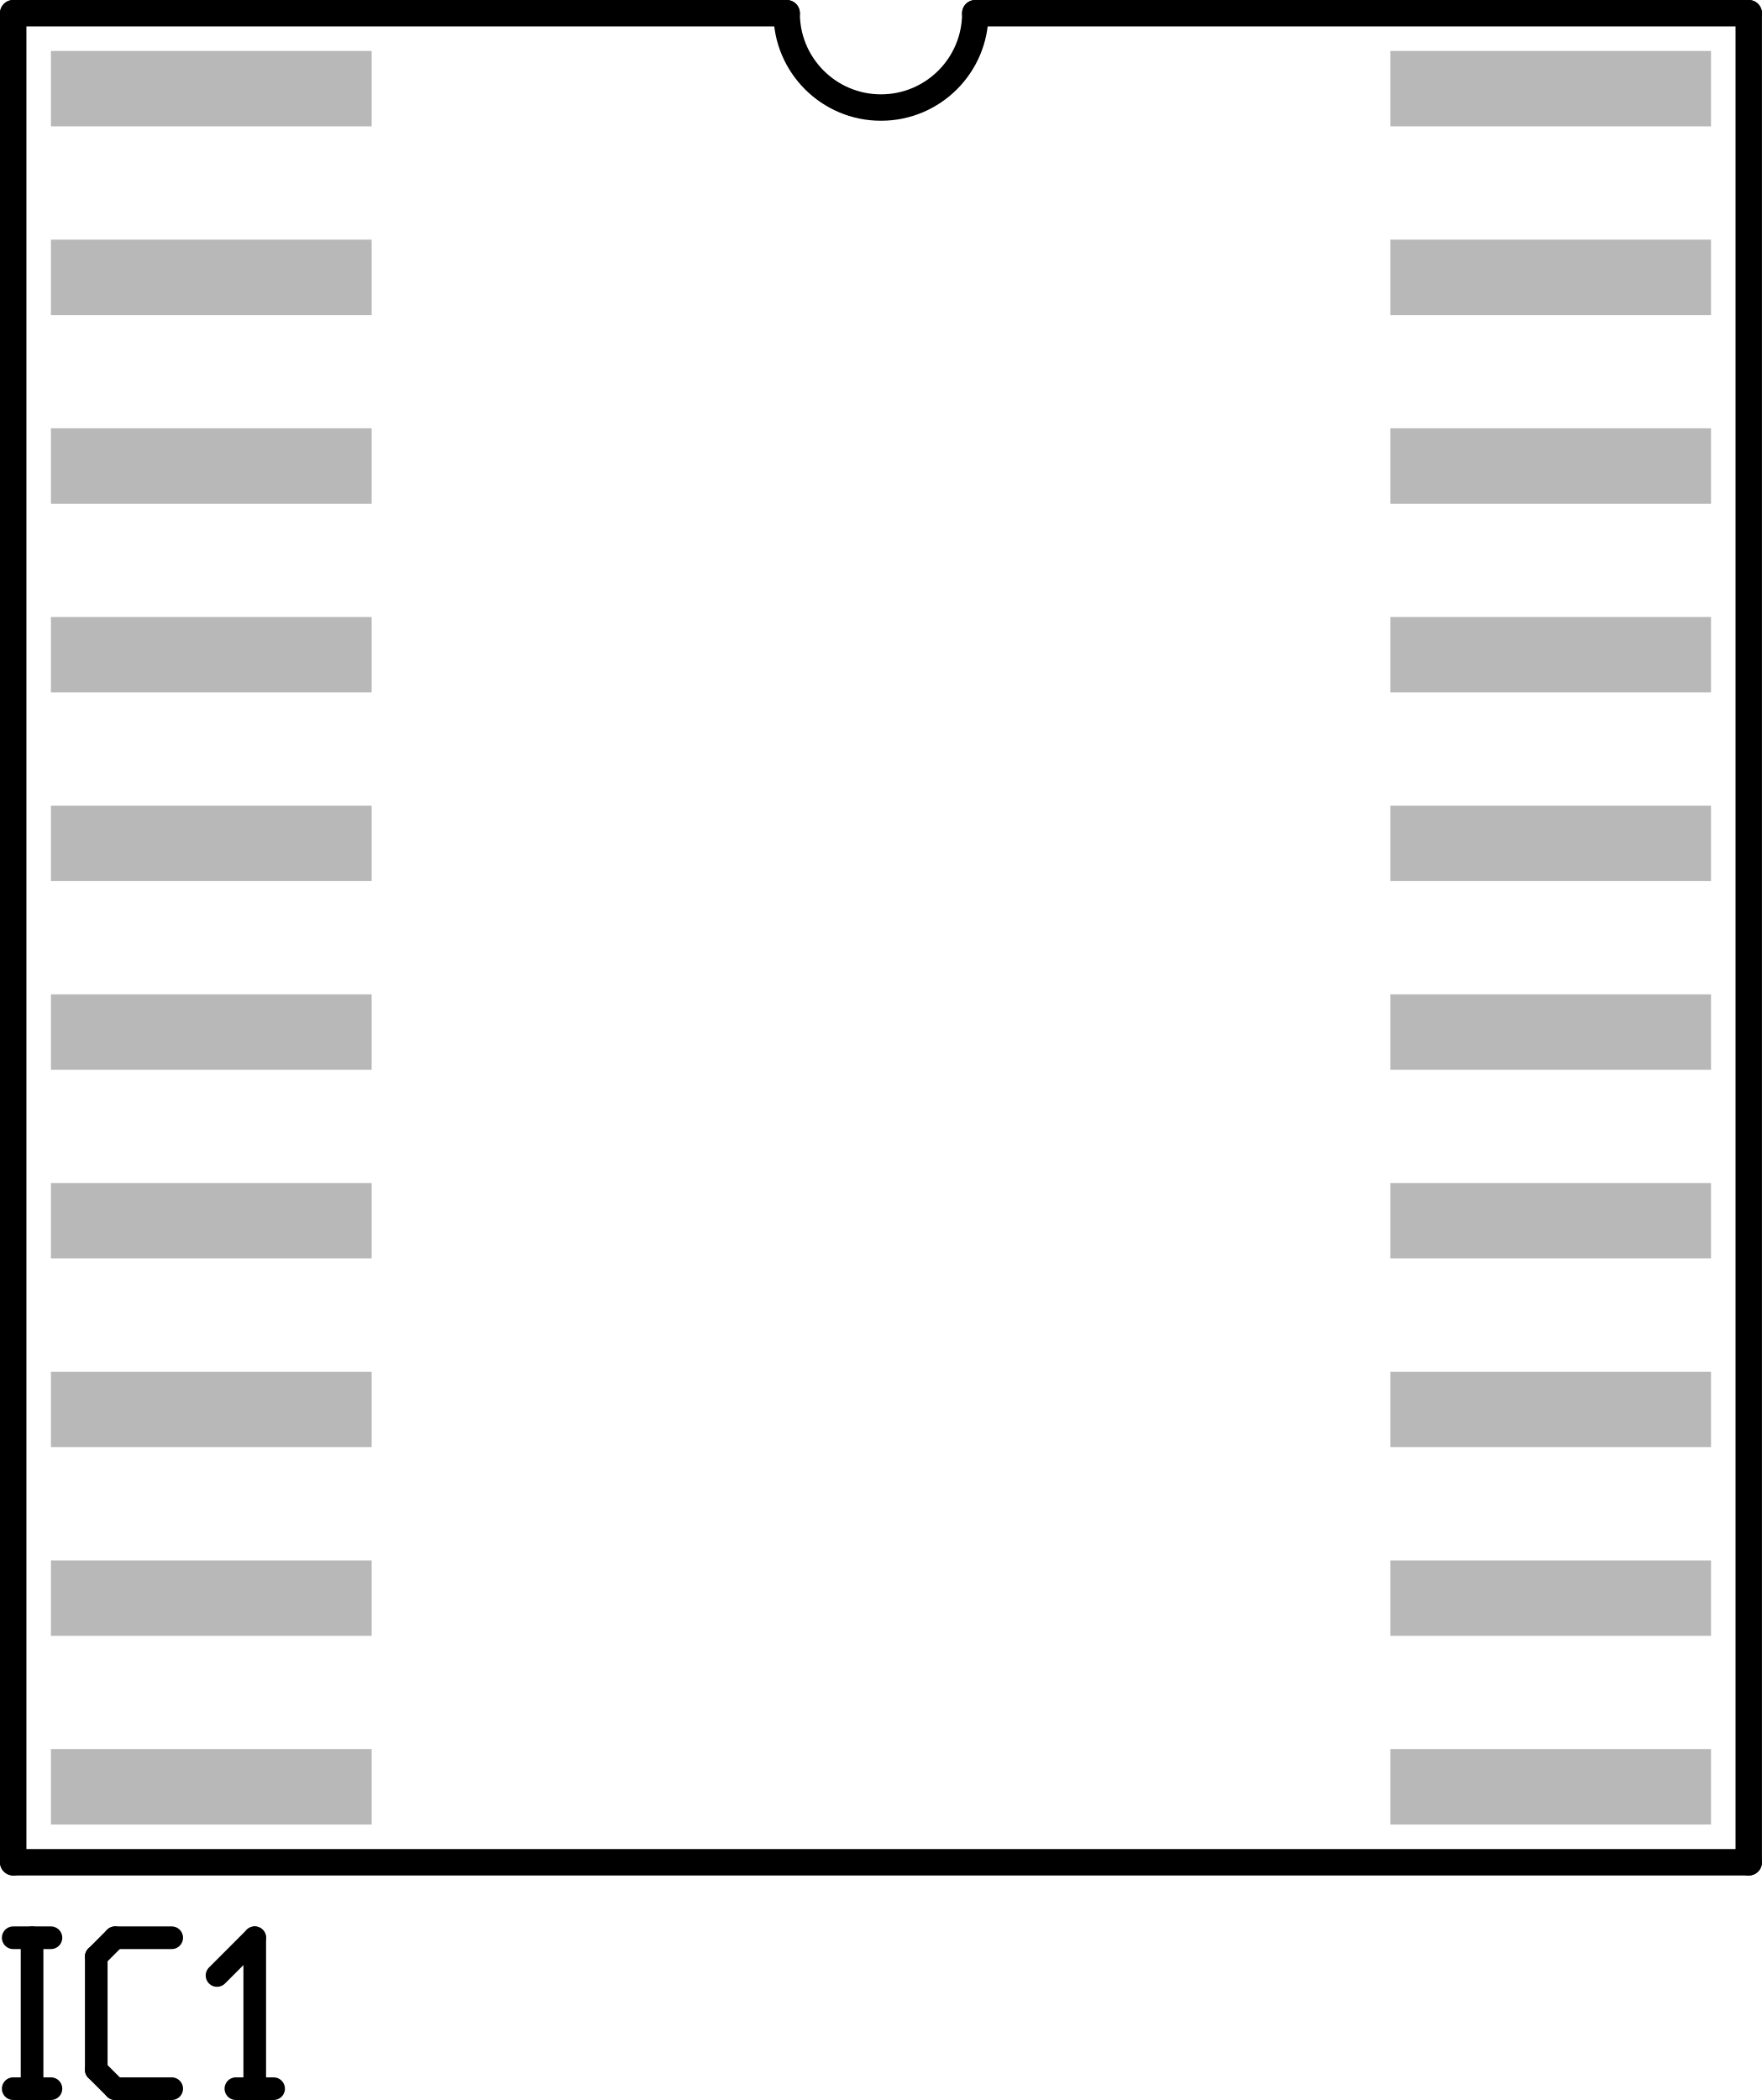
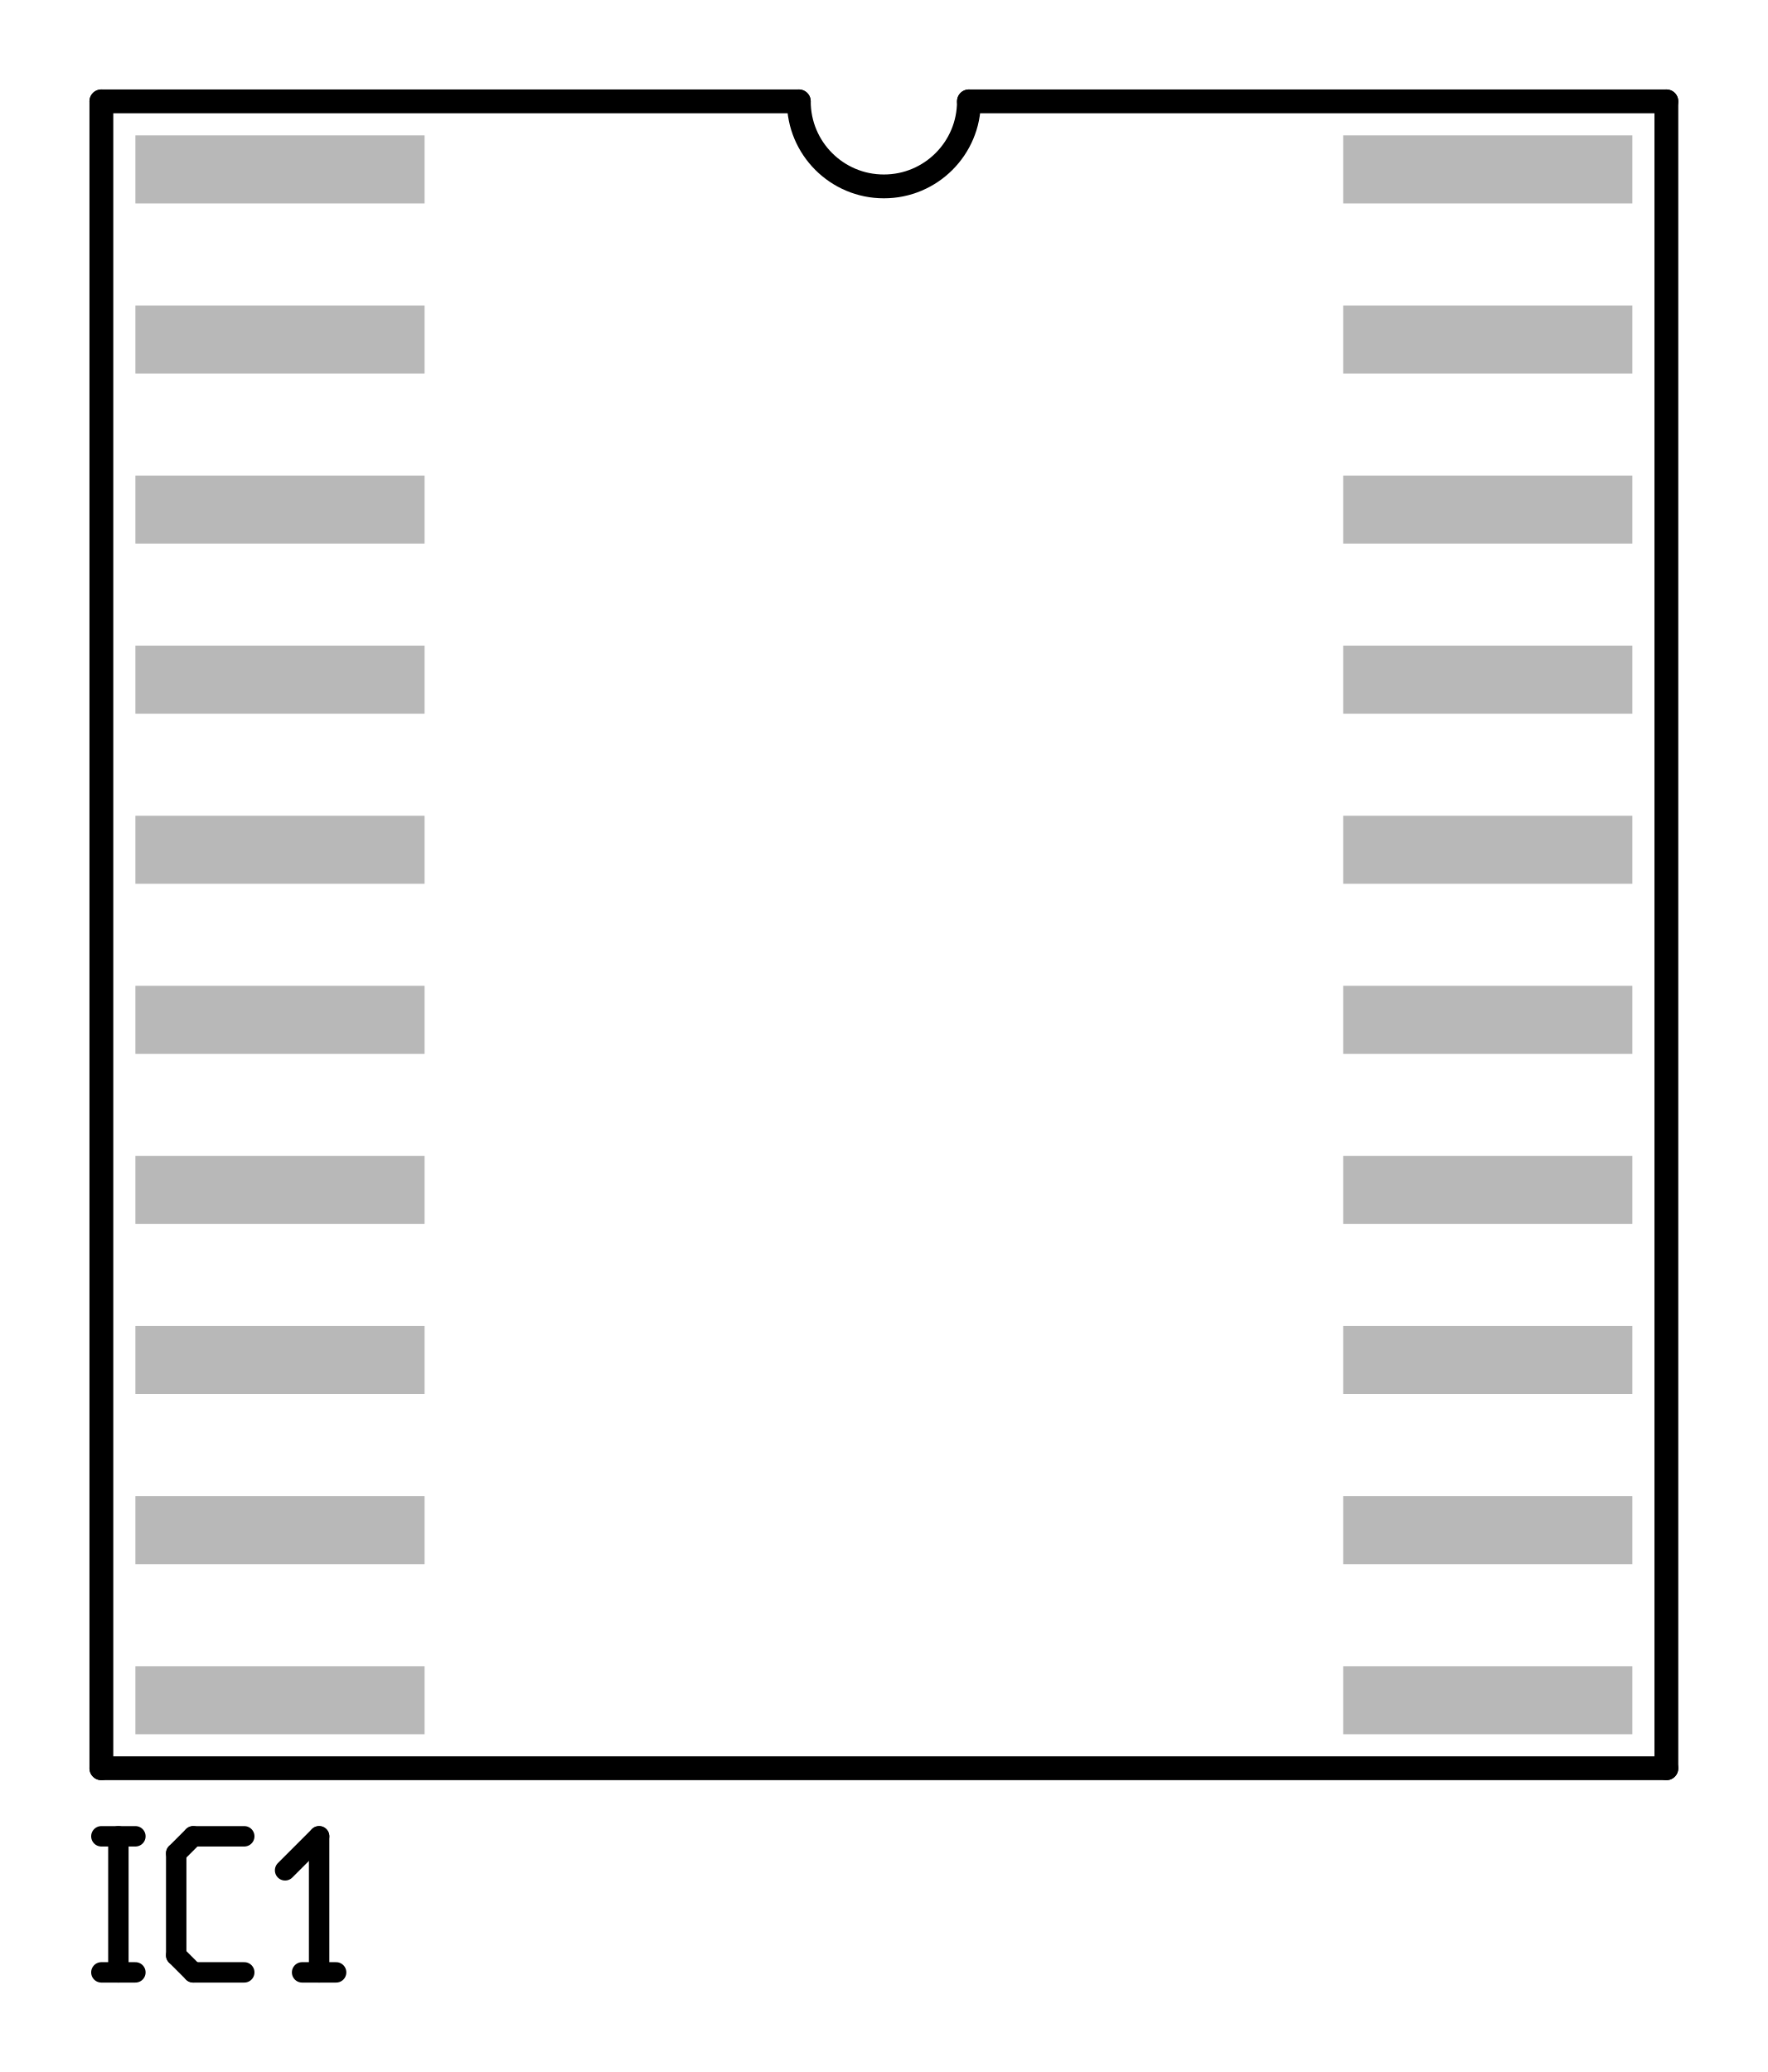
- <svg xmlns="http://www.w3.org/2000/svg" width="155.175" height="184.914" id="svg6190" version="1.1">
+ <svg xmlns="http://www.w3.org/2000/svg" width="39.593mm" height="46.412mm" id="svg6190" version="1.1">
  <defs id="defs6192">
    </defs>
-   <g id="layer1" transform="translate(-315.6289,-429.4271)">
-     <path id="path1304" style="fill:none;stroke:#b8b8b8;stroke-width:6.646;stroke-linecap:square;stroke-linejoin:bevel;stroke-miterlimit:10;stroke-opacity:1;stroke-dasharray:none" d="m 441.397,487.078 21.599,0" />
-     <path id="path1306" style="fill:none;stroke:#b8b8b8;stroke-width:6.646;stroke-linecap:square;stroke-linejoin:bevel;stroke-miterlimit:10;stroke-opacity:1;stroke-dasharray:none" d="m 441.397,503.691 21.599,0" />
-     <path id="path1308" style="fill:none;stroke:#b8b8b8;stroke-width:6.646;stroke-linecap:square;stroke-linejoin:bevel;stroke-miterlimit:10;stroke-opacity:1;stroke-dasharray:none" d="m 441.397,520.305 21.599,0" />
-     <path id="path1310" style="fill:none;stroke:#b8b8b8;stroke-width:6.646;stroke-linecap:square;stroke-linejoin:bevel;stroke-miterlimit:10;stroke-opacity:1;stroke-dasharray:none" d="m 441.397,536.92 21.599,0" />
-     <path id="path1312" style="fill:none;stroke:#b8b8b8;stroke-width:6.646;stroke-linecap:square;stroke-linejoin:bevel;stroke-miterlimit:10;stroke-opacity:1;stroke-dasharray:none" d="m 441.397,553.534 21.599,0" />
-     <path id="path1314" style="fill:none;stroke:#b8b8b8;stroke-width:6.646;stroke-linecap:square;stroke-linejoin:bevel;stroke-miterlimit:10;stroke-opacity:1;stroke-dasharray:none" d="m 441.397,570.148 21.599,0" />
-     <path id="path1316" style="fill:none;stroke:#b8b8b8;stroke-width:6.646;stroke-linecap:square;stroke-linejoin:bevel;stroke-miterlimit:10;stroke-opacity:1;stroke-dasharray:none" d="m 441.397,586.761 21.599,0" />
-     <path id="path1318" style="fill:none;stroke:#b8b8b8;stroke-width:6.646;stroke-linecap:square;stroke-linejoin:bevel;stroke-miterlimit:10;stroke-opacity:1;stroke-dasharray:none" d="m 441.397,437.235 21.599,0" />
-     <path id="path1320" style="fill:none;stroke:#b8b8b8;stroke-width:6.646;stroke-linecap:square;stroke-linejoin:bevel;stroke-miterlimit:10;stroke-opacity:1;stroke-dasharray:none" d="m 441.397,453.849 21.599,0" />
-     <path id="path1322" style="fill:none;stroke:#b8b8b8;stroke-width:6.646;stroke-linecap:square;stroke-linejoin:bevel;stroke-miterlimit:10;stroke-opacity:1;stroke-dasharray:none" d="m 441.397,470.464 21.599,0" />
-     <path id="path1336" style="fill:none;stroke:#b8b8b8;stroke-width:6.646;stroke-linecap:square;stroke-linejoin:bevel;stroke-miterlimit:10;stroke-opacity:1;stroke-dasharray:none" d="m 323.438,437.235 21.598,0" />
-     <path id="path1338" style="fill:none;stroke:#b8b8b8;stroke-width:6.646;stroke-linecap:square;stroke-linejoin:bevel;stroke-miterlimit:10;stroke-opacity:1;stroke-dasharray:none" d="m 323.438,453.849 21.598,0" />
-     <path id="path1340" style="fill:none;stroke:#b8b8b8;stroke-width:6.646;stroke-linecap:square;stroke-linejoin:bevel;stroke-miterlimit:10;stroke-opacity:1;stroke-dasharray:none" d="m 323.438,470.464 21.598,0" />
-     <path id="path1342" style="fill:none;stroke:#b8b8b8;stroke-width:6.646;stroke-linecap:square;stroke-linejoin:bevel;stroke-miterlimit:10;stroke-opacity:1;stroke-dasharray:none" d="m 323.438,487.078 21.598,0" />
-     <path id="path1346" style="fill:none;stroke:#b8b8b8;stroke-width:6.646;stroke-linecap:square;stroke-linejoin:bevel;stroke-miterlimit:10;stroke-opacity:1;stroke-dasharray:none" d="m 323.438,503.691 21.598,0" />
-     <path id="path1350" style="fill:none;stroke:#b8b8b8;stroke-width:6.646;stroke-linecap:square;stroke-linejoin:bevel;stroke-miterlimit:10;stroke-opacity:1;stroke-dasharray:none" d="m 323.438,553.534 21.598,0" />
-     <path id="path1352" style="fill:none;stroke:#b8b8b8;stroke-width:6.646;stroke-linecap:square;stroke-linejoin:bevel;stroke-miterlimit:10;stroke-opacity:1;stroke-dasharray:none" d="m 323.438,570.148 21.598,0" />
-     <path id="path1354" style="fill:none;stroke:#b8b8b8;stroke-width:6.646;stroke-linecap:square;stroke-linejoin:bevel;stroke-miterlimit:10;stroke-opacity:1;stroke-dasharray:none" d="m 323.438,586.761 21.598,0" />
-     <path id="path1356" style="fill:none;stroke:#b8b8b8;stroke-width:6.646;stroke-linecap:square;stroke-linejoin:bevel;stroke-miterlimit:10;stroke-opacity:1;stroke-dasharray:none" d="m 323.438,520.305 21.598,0" />
-     <path id="path1358" style="fill:none;stroke:#b8b8b8;stroke-width:6.646;stroke-linecap:square;stroke-linejoin:bevel;stroke-miterlimit:10;stroke-opacity:1;stroke-dasharray:none" d="m 323.438,536.92 21.598,0" />
-     <path id="path1556" style="fill:none;stroke:#000000;stroke-width:2.326;stroke-linecap:round;stroke-linejoin:round;stroke-miterlimit:10;stroke-opacity:1;stroke-dasharray:none" d="m 316.792,430.59 68.118,0" />
-     <path id="path1558" style="fill:none;stroke:#000000;stroke-width:2.326;stroke-linecap:round;stroke-linejoin:round;stroke-miterlimit:10;stroke-opacity:1;stroke-dasharray:none" d="m 401.523,430.59 68.118,0" />
-     <path id="path1560" style="fill:none;stroke:#000000;stroke-width:2.326;stroke-linecap:round;stroke-linejoin:round;stroke-miterlimit:10;stroke-opacity:1;stroke-dasharray:none" d="m 316.792,593.408 152.849,0" />
-     <path id="path1562" style="fill:none;stroke:#000000;stroke-width:2.326;stroke-linecap:round;stroke-linejoin:round;stroke-miterlimit:10;stroke-opacity:1;stroke-dasharray:none" d="m 316.792,593.408 0,-162.817" />
-     <path id="path1564" style="fill:none;stroke:#000000;stroke-width:2.326;stroke-linecap:round;stroke-linejoin:round;stroke-miterlimit:10;stroke-opacity:1;stroke-dasharray:none" d="m 469.641,593.408 0,-162.817" />
-     <path id="path1566" style="fill:none;stroke:#000000;stroke-width:2.326;stroke-linecap:round;stroke-linejoin:round;stroke-miterlimit:10;stroke-opacity:1;stroke-dasharray:none" d="m 401.523,430.59 c 0,4.588 -3.719,8.307 -8.306,8.307 -4.588,0 -8.307,-3.72 -8.307,-8.307" />
-     <path id="path1724" style="fill:none;stroke:#000000;stroke-width:1.994;stroke-linecap:round;stroke-linejoin:round;stroke-miterlimit:10;stroke-opacity:1;stroke-dasharray:none" d="m 316.792,600.053 3.324,0" />
-     <path id="path1726" style="fill:none;stroke:#000000;stroke-width:1.994;stroke-linecap:round;stroke-linejoin:round;stroke-miterlimit:10;stroke-opacity:1;stroke-dasharray:none" d="m 318.453,600.053 0,13.291" />
-     <path id="path1728" style="fill:none;stroke:#000000;stroke-width:1.994;stroke-linecap:round;stroke-linejoin:round;stroke-miterlimit:10;stroke-opacity:1;stroke-dasharray:none" d="m 316.792,613.344 3.324,0" />
-     <path id="path1730" style="fill:none;stroke:#000000;stroke-width:1.994;stroke-linecap:round;stroke-linejoin:round;stroke-miterlimit:10;stroke-opacity:1;stroke-dasharray:none" d="m 325.767,613.344 4.985,0" />
-     <path id="path1732" style="fill:none;stroke:#000000;stroke-width:1.994;stroke-linecap:round;stroke-linejoin:round;stroke-miterlimit:10;stroke-opacity:1;stroke-dasharray:none" d="m 325.767,613.344 -1.661,-1.661" />
-     <path id="path1734" style="fill:none;stroke:#000000;stroke-width:1.994;stroke-linecap:round;stroke-linejoin:round;stroke-miterlimit:10;stroke-opacity:1;stroke-dasharray:none" d="m 324.106,601.714 0,9.969" />
-     <path id="path1736" style="fill:none;stroke:#000000;stroke-width:1.994;stroke-linecap:round;stroke-linejoin:round;stroke-miterlimit:10;stroke-opacity:1;stroke-dasharray:none" d="m 325.767,600.053 -1.661,1.661" />
-     <path id="path1738" style="fill:none;stroke:#000000;stroke-width:1.994;stroke-linecap:round;stroke-linejoin:round;stroke-miterlimit:10;stroke-opacity:1;stroke-dasharray:none" d="m 325.767,600.053 4.985,0" />
-     <path id="path1740" style="fill:none;stroke:#000000;stroke-width:1.994;stroke-linecap:round;stroke-linejoin:round;stroke-miterlimit:10;stroke-opacity:1;stroke-dasharray:none" d="m 336.403,613.344 3.322,0" />
-     <path id="path1742" style="fill:none;stroke:#000000;stroke-width:1.994;stroke-linecap:round;stroke-linejoin:round;stroke-miterlimit:10;stroke-opacity:1;stroke-dasharray:none" d="m 338.064,600.053 0,13.291" />
-     <path id="path1744" style="fill:none;stroke:#000000;stroke-width:1.994;stroke-linecap:round;stroke-linejoin:round;stroke-miterlimit:10;stroke-opacity:1;stroke-dasharray:none" d="m 338.064,600.053 -3.322,3.324" />
+   <g id="layer1" transform="translate(-275.1786,-444.6538)">
+     <path id="path1122" style="fill:none;stroke:#b8b8b8;stroke-width:5.76;stroke-linecap:square;stroke-linejoin:bevel;stroke-miterlimit:10;stroke-dasharray:none;stroke-opacity:1" d="M 410.48,458.995 H 391.76" />
+     <path id="path1124" style="fill:none;stroke:#b8b8b8;stroke-width:5.76;stroke-linecap:square;stroke-linejoin:bevel;stroke-miterlimit:10;stroke-dasharray:none;stroke-opacity:1" d="M 410.48,473.395 H 391.76" />
+     <path id="path1126" style="fill:none;stroke:#b8b8b8;stroke-width:5.76;stroke-linecap:square;stroke-linejoin:bevel;stroke-miterlimit:10;stroke-dasharray:none;stroke-opacity:1" d="M 410.48,487.795 H 391.76" />
+     <path id="path1128" style="fill:none;stroke:#b8b8b8;stroke-width:5.76;stroke-linecap:square;stroke-linejoin:bevel;stroke-miterlimit:10;stroke-dasharray:none;stroke-opacity:1" d="M 410.48,502.195 H 391.76" />
+     <path id="path1134" style="fill:none;stroke:#b8b8b8;stroke-width:5.76;stroke-linecap:square;stroke-linejoin:bevel;stroke-miterlimit:10;stroke-dasharray:none;stroke-opacity:1" d="m 308.24,458.995 h -18.72" />
+     <path id="path1136" style="fill:none;stroke:#b8b8b8;stroke-width:5.76;stroke-linecap:square;stroke-linejoin:bevel;stroke-miterlimit:10;stroke-dasharray:none;stroke-opacity:1" d="m 308.24,473.395 h -18.72" />
+     <path id="path1138" style="fill:none;stroke:#b8b8b8;stroke-width:5.76;stroke-linecap:square;stroke-linejoin:bevel;stroke-miterlimit:10;stroke-dasharray:none;stroke-opacity:1" d="m 308.24,487.795 h -18.72" />
+     <path id="path1140" style="fill:none;stroke:#b8b8b8;stroke-width:5.76;stroke-linecap:square;stroke-linejoin:bevel;stroke-miterlimit:10;stroke-dasharray:none;stroke-opacity:1" d="m 308.24,502.195 h -18.72" />
+     <path id="path1142" style="fill:none;stroke:#b8b8b8;stroke-width:5.76;stroke-linecap:square;stroke-linejoin:bevel;stroke-miterlimit:10;stroke-dasharray:none;stroke-opacity:1" d="m 308.24,516.595 h -18.72" />
+     <path id="path1144" style="fill:none;stroke:#b8b8b8;stroke-width:5.76;stroke-linecap:square;stroke-linejoin:bevel;stroke-miterlimit:10;stroke-dasharray:none;stroke-opacity:1" d="M 410.48,516.595 H 391.76" />
+     <path id="path1146" style="fill:none;stroke:#b8b8b8;stroke-width:5.76;stroke-linecap:square;stroke-linejoin:bevel;stroke-miterlimit:10;stroke-dasharray:none;stroke-opacity:1" d="M 410.48,530.995 H 391.76" />
+     <path id="path1148" style="fill:none;stroke:#b8b8b8;stroke-width:5.76;stroke-linecap:square;stroke-linejoin:bevel;stroke-miterlimit:10;stroke-dasharray:none;stroke-opacity:1" d="M 410.48,545.395 H 391.76" />
+     <path id="path1150" style="fill:none;stroke:#b8b8b8;stroke-width:5.76;stroke-linecap:square;stroke-linejoin:bevel;stroke-miterlimit:10;stroke-dasharray:none;stroke-opacity:1" d="m 308.24,530.995 h -18.72" />
+     <path id="path1152" style="fill:none;stroke:#b8b8b8;stroke-width:5.76;stroke-linecap:square;stroke-linejoin:bevel;stroke-miterlimit:10;stroke-dasharray:none;stroke-opacity:1" d="m 308.24,545.395 h -18.72" />
+     <path id="path1154" style="fill:none;stroke:#b8b8b8;stroke-width:5.76;stroke-linecap:square;stroke-linejoin:bevel;stroke-miterlimit:10;stroke-dasharray:none;stroke-opacity:1" d="m 308.24,559.795 h -18.72" />
+     <path id="path1156" style="fill:none;stroke:#b8b8b8;stroke-width:5.76;stroke-linecap:square;stroke-linejoin:bevel;stroke-miterlimit:10;stroke-dasharray:none;stroke-opacity:1" d="m 308.24,574.195 h -18.72" />
+     <path id="path1158" style="fill:none;stroke:#b8b8b8;stroke-width:5.76;stroke-linecap:square;stroke-linejoin:bevel;stroke-miterlimit:10;stroke-dasharray:none;stroke-opacity:1" d="m 308.24,588.595 h -18.72" />
+     <path id="path1172" style="fill:none;stroke:#b8b8b8;stroke-width:5.76;stroke-linecap:square;stroke-linejoin:bevel;stroke-miterlimit:10;stroke-dasharray:none;stroke-opacity:1" d="M 410.48,588.595 H 391.76" />
+     <path id="path1174" style="fill:none;stroke:#b8b8b8;stroke-width:5.76;stroke-linecap:square;stroke-linejoin:bevel;stroke-miterlimit:10;stroke-dasharray:none;stroke-opacity:1" d="M 410.48,559.795 H 391.76" />
+     <path id="path1176" style="fill:none;stroke:#b8b8b8;stroke-width:5.76;stroke-linecap:square;stroke-linejoin:bevel;stroke-miterlimit:10;stroke-dasharray:none;stroke-opacity:1" d="M 410.48,574.195 H 391.76" />
+     <path id="path1698" style="fill:none;stroke:#000000;stroke-width:2.016;stroke-linecap:round;stroke-linejoin:round;stroke-miterlimit:10;stroke-dasharray:none;stroke-opacity:1" d="M 416.24,453.235 V 594.355" />
+     <path id="path1700" style="fill:none;stroke:#000000;stroke-width:2.016;stroke-linecap:round;stroke-linejoin:round;stroke-miterlimit:10;stroke-dasharray:none;stroke-opacity:1" d="M 283.76,453.235 V 594.355" />
+     <path id="path1702" style="fill:none;stroke:#000000;stroke-width:2.016;stroke-linecap:round;stroke-linejoin:round;stroke-miterlimit:10;stroke-dasharray:none;stroke-opacity:1" d="M 416.24,594.355 H 283.76" />
+     <path id="path1704" style="fill:none;stroke:#000000;stroke-width:2.016;stroke-linecap:round;stroke-linejoin:round;stroke-miterlimit:10;stroke-dasharray:none;stroke-opacity:1" d="M 416.24,453.235 H 357.2" />
+     <path id="path1706" style="fill:none;stroke:#000000;stroke-width:2.016;stroke-linecap:round;stroke-linejoin:round;stroke-miterlimit:10;stroke-dasharray:none;stroke-opacity:1" d="M 342.8,453.235 H 283.76" />
+     <path id="path1708" style="fill:none;stroke:#000000;stroke-width:2.016;stroke-linecap:round;stroke-linejoin:round;stroke-miterlimit:10;stroke-dasharray:none;stroke-opacity:1" d="m 357.2,453.235 c 0,3.976 -3.224,7.2 -7.2,7.2 -3.976,0 -7.2,-3.224 -7.2,-7.2" />
+     <path id="path1914" style="fill:none;stroke:#000000;stroke-width:1.728;stroke-linecap:round;stroke-linejoin:round;stroke-miterlimit:10;stroke-dasharray:none;stroke-opacity:1" d="m 286.64,600.115 h -2.88" />
+     <path id="path1916" style="fill:none;stroke:#000000;stroke-width:1.728;stroke-linecap:round;stroke-linejoin:round;stroke-miterlimit:10;stroke-dasharray:none;stroke-opacity:1" d="m 285.2,611.635 v -11.52" />
+     <path id="path1918" style="fill:none;stroke:#000000;stroke-width:1.728;stroke-linecap:round;stroke-linejoin:round;stroke-miterlimit:10;stroke-dasharray:none;stroke-opacity:1" d="m 286.64,611.635 h -2.88" />
+     <path id="path1920" style="fill:none;stroke:#000000;stroke-width:1.728;stroke-linecap:round;stroke-linejoin:round;stroke-miterlimit:10;stroke-dasharray:none;stroke-opacity:1" d="m 295.856,611.635 h -4.32" />
+     <path id="path1922" style="fill:none;stroke:#000000;stroke-width:1.728;stroke-linecap:round;stroke-linejoin:round;stroke-miterlimit:10;stroke-dasharray:none;stroke-opacity:1" d="m 291.536,611.635 -1.44,-1.44" />
+     <path id="path1924" style="fill:none;stroke:#000000;stroke-width:1.728;stroke-linecap:round;stroke-linejoin:round;stroke-miterlimit:10;stroke-dasharray:none;stroke-opacity:1" d="m 290.096,610.195 v -8.64" />
+     <path id="path1926" style="fill:none;stroke:#000000;stroke-width:1.728;stroke-linecap:round;stroke-linejoin:round;stroke-miterlimit:10;stroke-dasharray:none;stroke-opacity:1" d="m 291.536,600.115 -1.44,1.44" />
+     <path id="path1928" style="fill:none;stroke:#000000;stroke-width:1.728;stroke-linecap:round;stroke-linejoin:round;stroke-miterlimit:10;stroke-dasharray:none;stroke-opacity:1" d="m 295.856,600.115 h -4.32" />
+     <path id="path1930" style="fill:none;stroke:#000000;stroke-width:1.728;stroke-linecap:round;stroke-linejoin:round;stroke-miterlimit:10;stroke-dasharray:none;stroke-opacity:1" d="m 303.632,611.635 h -2.88" />
+     <path id="path1932" style="fill:none;stroke:#000000;stroke-width:1.728;stroke-linecap:round;stroke-linejoin:round;stroke-miterlimit:10;stroke-dasharray:none;stroke-opacity:1" d="m 302.192,611.635 v -11.52" />
+     <path id="path1934" style="fill:none;stroke:#000000;stroke-width:1.728;stroke-linecap:round;stroke-linejoin:round;stroke-miterlimit:10;stroke-dasharray:none;stroke-opacity:1" d="m 302.192,600.115 -2.88,2.88" />
  </g>
</svg>
